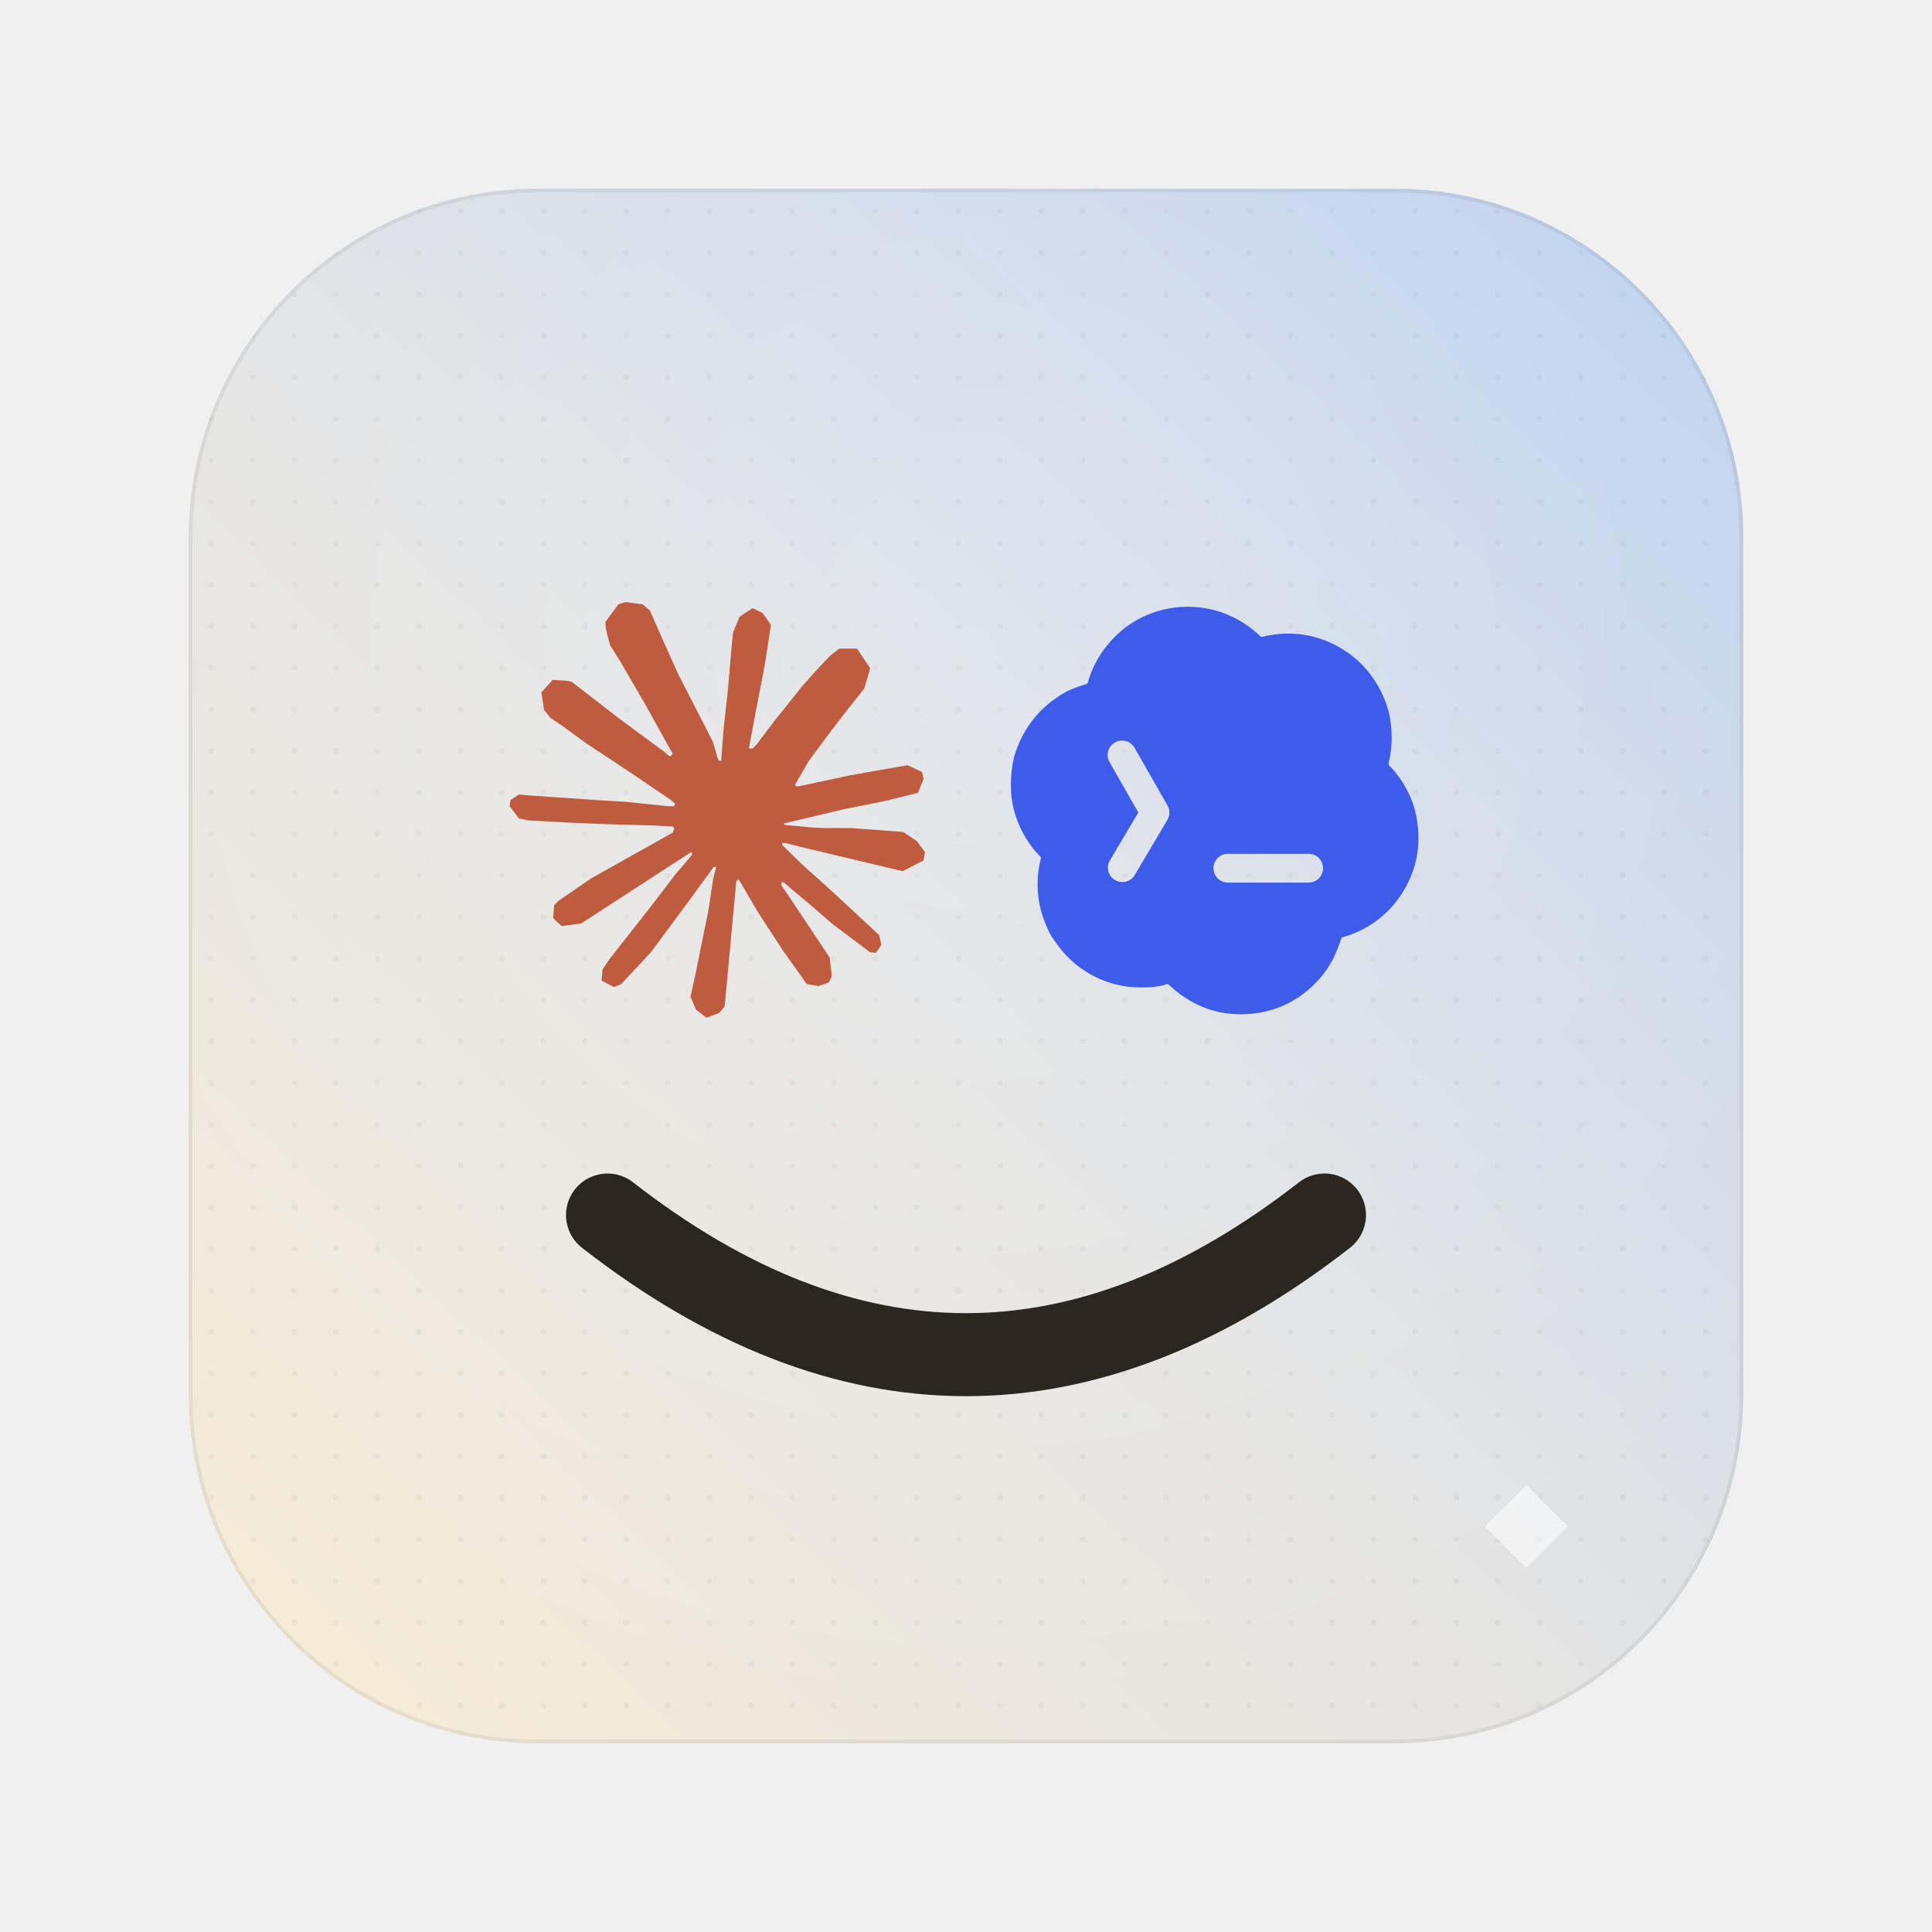
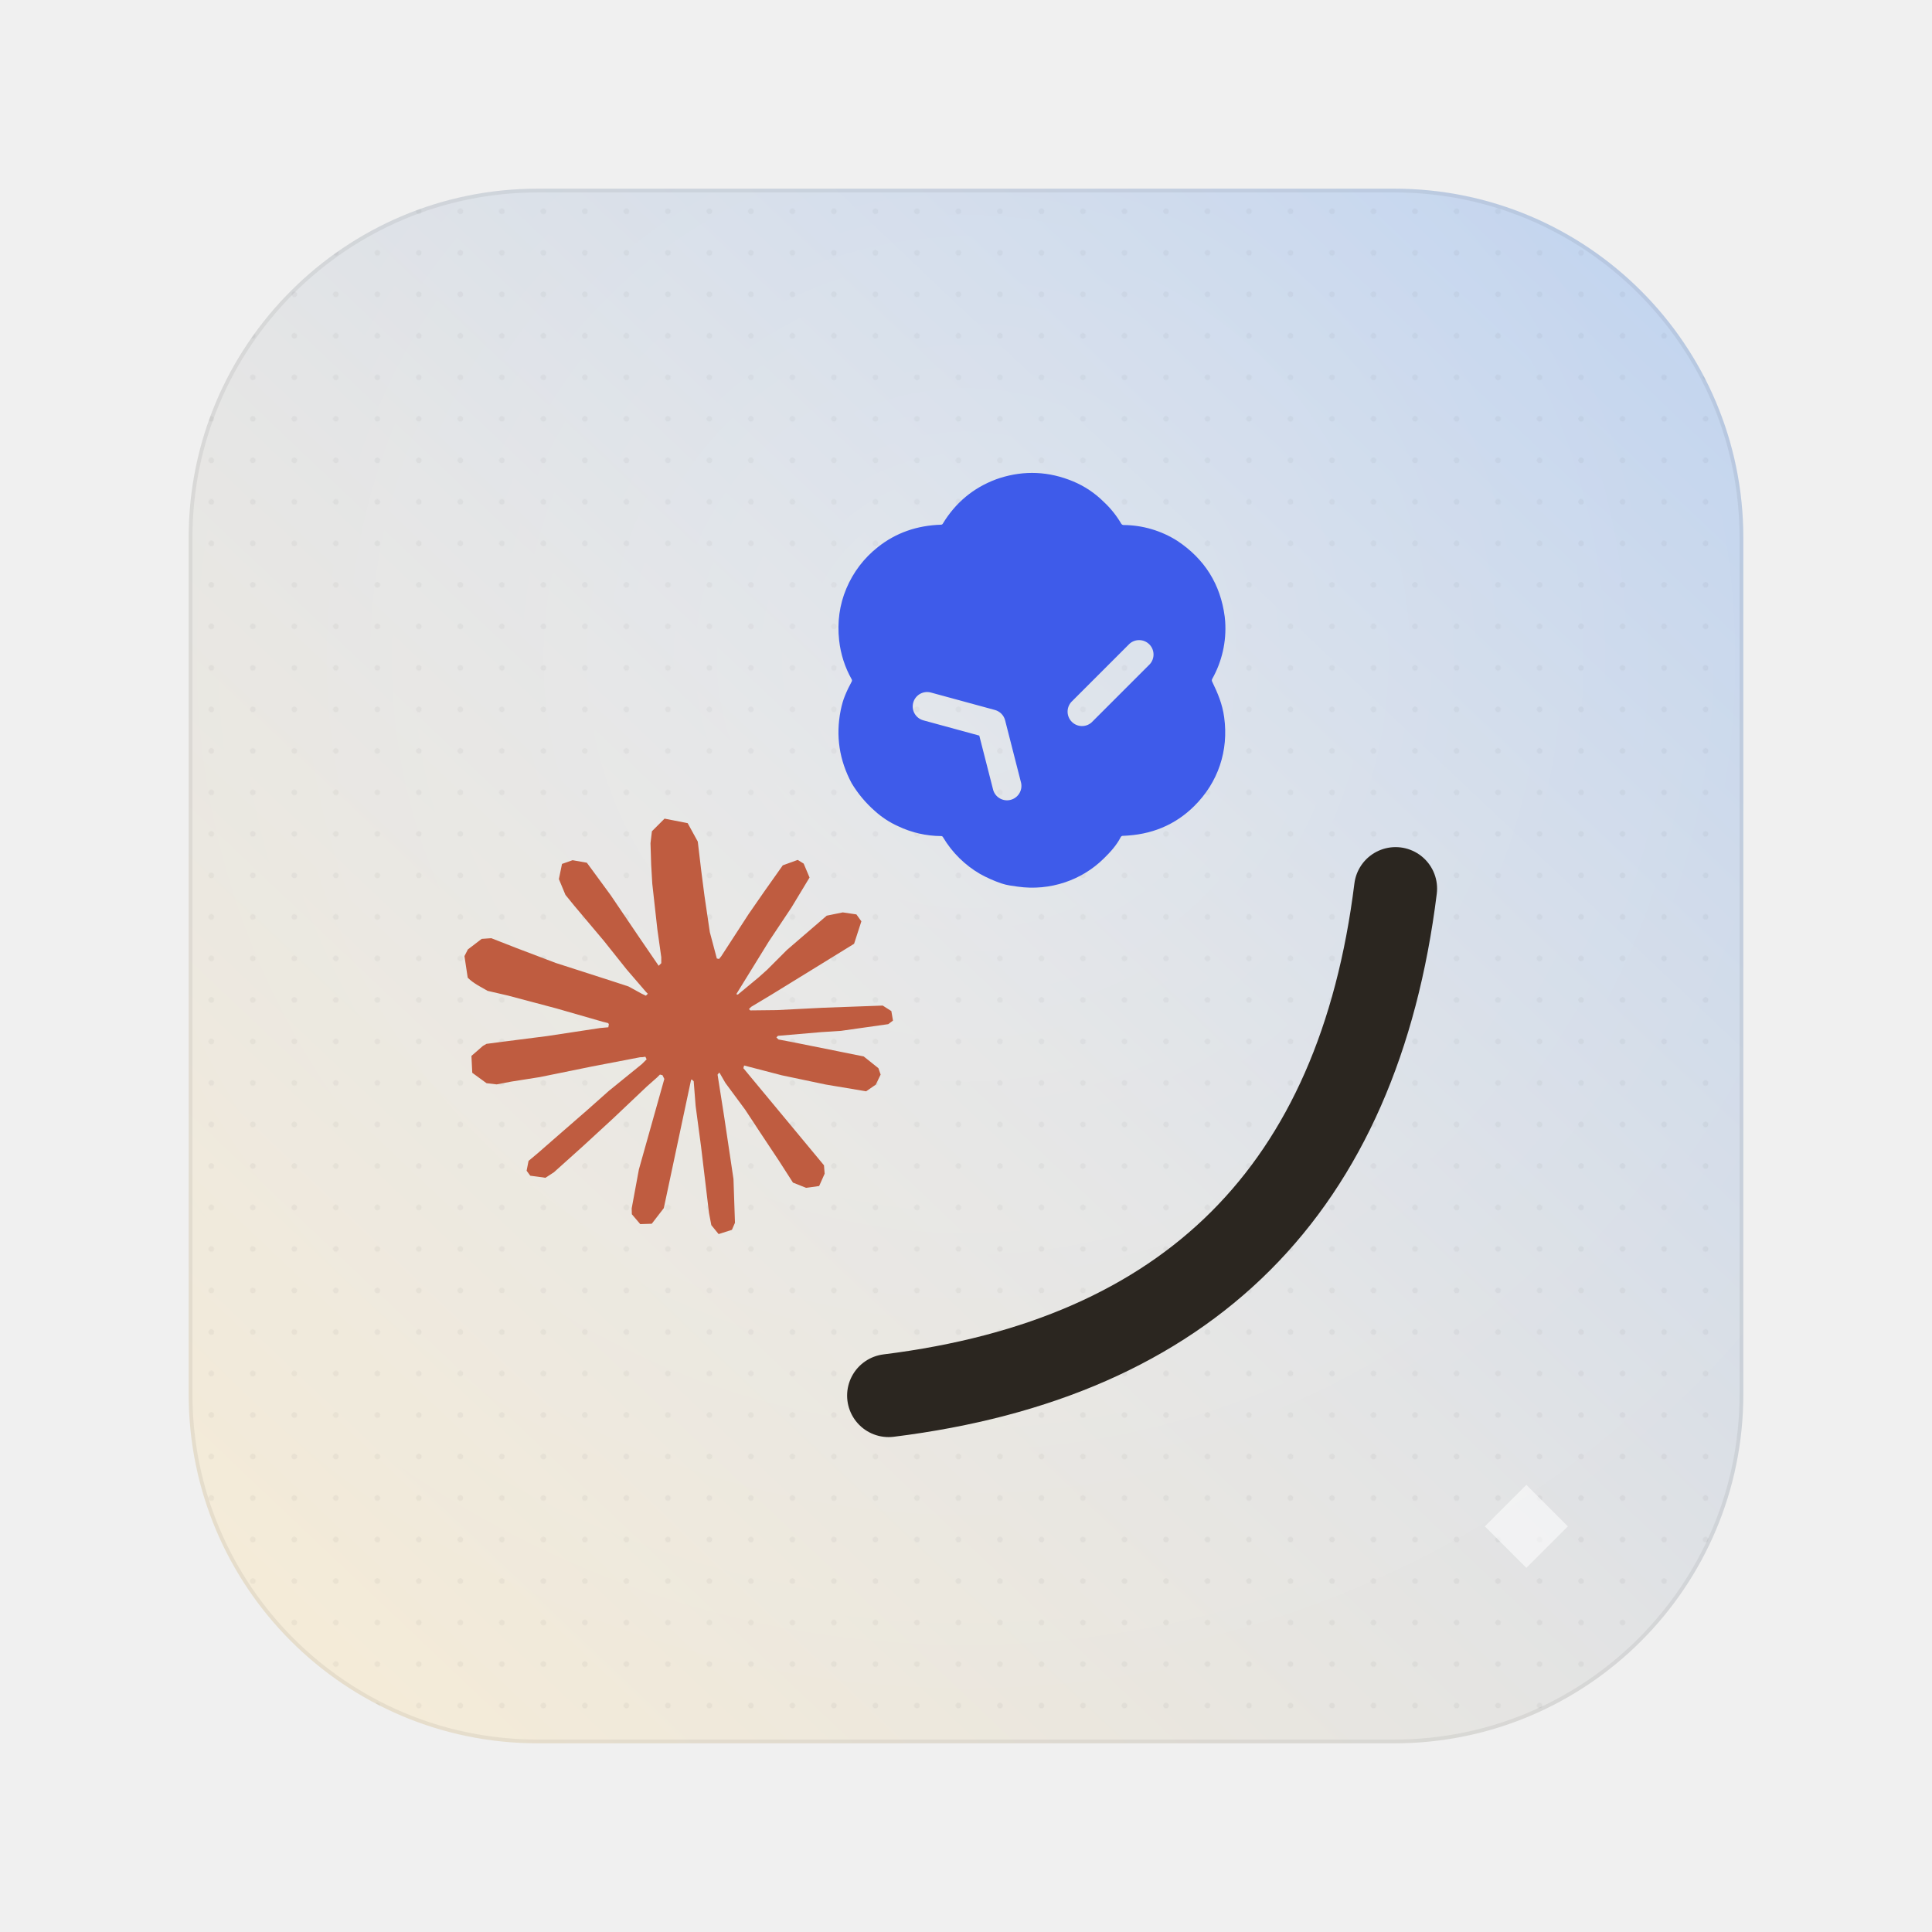
<svg xmlns="http://www.w3.org/2000/svg" viewBox="0 0 1024 1024" role="img" aria-label="Claudex smiley">
  <defs>
    <clipPath id="body">
      <rect x="100" y="100" width="824" height="824" rx="185" />
    </clipPath>
    <linearGradient id="bg" x1="0.05" y1="1" x2="0.95" y2="0.05">
      <stop offset="0" stop-color="#F6ECD7" />
      <stop offset="0.5" stop-color="#E2E3E4" />
      <stop offset="1" stop-color="#BFD2EE" />
    </linearGradient>
    <pattern id="dots" width="22" height="22" patternUnits="userSpaceOnUse">
      <circle cx="2" cy="2" r="1.5" fill="#3A3530" fill-opacity="0.05" />
    </pattern>
    <radialGradient id="sheen" cx="50%" cy="30%" r="72%">
      <stop offset="0" stop-color="#FFFFFF" stop-opacity="0.20" />
      <stop offset="100%" stop-color="#FFFFFF" stop-opacity="0" />
    </radialGradient>
  </defs>
  <g clip-path="url(#body)">
    <rect x="100" y="100" width="824" height="824" fill="url(#bg)" />
    <rect x="100" y="100" width="824" height="824" fill="url(#dots)" />
    <rect x="100" y="100" width="824" height="824" fill="url(#sheen)" />
-     <g transform="translate(270.1,319.1) scale(0.86)" fill="#BF5C40">
-       <path d="m50.228 170.321 50.357-28.257.843-2.463-.843-1.361h-2.462l-8.426-.518-28.775-.778-24.952-1.037-24.175-1.296-6.092-1.297L0 125.796l.583-3.759 5.12-3.434 7.324.648 16.202 1.101 24.304 1.685 17.629 1.037 26.118 2.722h4.148l.583-1.685-1.426-1.037-1.101-1.037-25.147-17.045-27.22-18.017-14.258-10.37-7.713-5.25-3.888-4.925-1.685-10.758 7-7.713 9.397.649 2.398.648 9.527 7.323 20.35 15.75L94.817 91.9l3.889 3.24 1.555-1.102.195-.777-1.75-2.917-14.453-26.118-15.425-26.572-6.87-11.018-1.814-6.61c-.648-2.723-1.102-4.991-1.102-7.778l7.972-10.823L71.42 0 82.05 1.426l4.472 3.888 6.61 15.101 10.694 23.786 16.591 32.34 4.861 9.592 2.592 8.879.973 2.722h1.685v-1.556l1.36-18.211 2.528-22.36 2.463-28.776.843-8.1 4.018-9.722 7.971-5.25 6.222 2.981 5.12 7.324-.713 4.73-3.046 19.768-5.962 30.98-3.889 20.739h2.268l2.593-2.593 10.499-13.934 17.628-22.036 7.778-8.749 9.073-9.657 5.833-4.601h11.018l8.1 12.055-3.628 12.443-11.342 14.388-9.398 12.184-13.48 18.147-8.426 14.518.778 1.166 2.01-.194 30.46-6.481 16.462-2.982 19.637-3.37 8.88 4.148.971 4.213-3.5 8.62-20.998 5.184-24.628 4.926-36.682 8.685-.454.324.519.648 16.526 1.555 7.065.389h17.304l32.21 2.398 8.426 5.574 5.055 6.805-.843 5.184-12.962 6.611-17.498-4.148-40.83-9.721-14-3.5h-1.944v1.167l11.666 11.406 21.387 19.314 26.767 24.887 1.36 6.157-3.434 4.86-3.63-.518-23.526-17.693-9.073-7.972-20.545-17.304h-1.36v1.814l4.73 6.935 25.017 37.59 1.296 11.536-1.814 3.76-6.481 2.268-7.13-1.297-14.647-20.544-15.1-23.138-12.185-20.739-1.49.843-7.194 77.448-3.37 3.953-7.778 2.981-6.48-4.925-3.436-7.972 3.435-15.749 4.148-20.544 3.37-16.333 3.046-20.285 1.815-6.74-.13-.454-1.49.194-15.295 20.999-23.267 31.433-18.406 19.702-4.407 1.75-7.648-3.954.713-7.064 4.277-6.286 25.47-32.405 15.36-20.092 9.917-11.6-.065-1.686h-.583L44.07 198.125l-12.055 1.555-5.185-4.86.648-7.972 2.463-2.593 20.35-13.999-.064.065Z" />
+     <g transform="rotate(-45 512 512)">
+       <g transform="translate(270.1,319.1) scale(0.86)" fill="#BF5C40">
+         <path d="m50.228 170.321 50.357-28.257.843-2.463-.843-1.361h-2.462l-8.426-.518-28.775-.778-24.952-1.037-24.175-1.296-6.092-1.297L0 125.796l.583-3.759 5.12-3.434 7.324.648 16.202 1.101 24.304 1.685 17.629 1.037 26.118 2.722h4.148l.583-1.685-1.426-1.037-1.101-1.037-25.147-17.045-27.22-18.017-14.258-10.37-7.713-5.25-3.888-4.925-1.685-10.758 7-7.713 9.397.649 2.398.648 9.527 7.323 20.35 15.75L94.817 91.9l3.889 3.24 1.555-1.102.195-.777-1.75-2.917-14.453-26.118-15.425-26.572-6.87-11.018-1.814-6.61c-.648-2.723-1.102-4.991-1.102-7.778l7.972-10.823L71.42 0 82.05 1.426l4.472 3.888 6.61 15.101 10.694 23.786 16.591 32.34 4.861 9.592 2.592 8.879.973 2.722h1.685v-1.556l1.36-18.211 2.528-22.36 2.463-28.776.843-8.1 4.018-9.722 7.971-5.25 6.222 2.981 5.12 7.324-.713 4.73-3.046 19.768-5.962 30.98-3.889 20.739h2.268l2.593-2.593 10.499-13.934 17.628-22.036 7.778-8.749 9.073-9.657 5.833-4.601h11.018l8.1 12.055-3.628 12.443-11.342 14.388-9.398 12.184-13.48 18.147-8.426 14.518.778 1.166 2.01-.194 30.46-6.481 16.462-2.982 19.637-3.37 8.88 4.148.971 4.213-3.5 8.62-20.998 5.184-24.628 4.926-36.682 8.685-.454.324.519.648 16.526 1.555 7.065.389h17.304l32.21 2.398 8.426 5.574 5.055 6.805-.843 5.184-12.962 6.611-17.498-4.148-40.83-9.721-14-3.5h-1.944v1.167l11.666 11.406 21.387 19.314 26.767 24.887 1.36 6.157-3.434 4.86-3.63-.518-23.526-17.693-9.073-7.972-20.545-17.304h-1.36v1.814l4.73 6.935 25.017 37.59 1.296 11.536-1.814 3.76-6.481 2.268-7.13-1.297-14.647-20.544-15.1-23.138-12.185-20.739-1.49.843-7.194 77.448-3.37 3.953-7.778 2.981-6.48-4.925-3.436-7.972 3.435-15.749 4.148-20.544 3.37-16.333 3.046-20.285 1.815-6.74-.13-.454-1.49.194-15.295 20.999-23.267 31.433-18.406 19.702-4.407 1.75-7.648-3.954.713-7.064 4.277-6.286 25.47-32.405 15.36-20.092 9.917-11.6-.065-1.686h-.583L44.07 198.125l-12.055 1.555-5.185-4.86.648-7.972 2.463-2.593 20.35-13.999-.064.065Z" />
+       </g>
+       <g transform="translate(535.8,321.6) scale(9.0)" fill="#3E5BEA" fill-rule="evenodd">
+         <path clip-rule="evenodd" d="M8.086.457a6.105 6.105 0 013.046-.415c1.333.153 2.521.72 3.564 1.7a.117.117 0 00.107.029c1.408-.346 2.762-.224 4.061.366l.063.03.154.076c1.357.703 2.33 1.77 2.918 3.198.278.679.418 1.388.421 2.126a5.655 5.655 0 01-.18 1.631.167.167 0 00.04.155 5.982 5.982 0 011.578 2.891c.385 1.901-.01 3.615-1.183 5.14l-.182.22a6.063 6.063 0 01-2.934 1.851.162.162 0 00-.108.102c-.255.736-.511 1.364-.987 1.992-1.199 1.582-2.962 2.462-4.948 2.451-1.583-.008-2.986-.587-4.21-1.736a.145.145 0 00-.14-.032c-.518.167-1.04.191-1.604.185a5.924 5.924 0 01-2.595-.622 6.058 6.058 0 01-2.146-1.781c-.203-.269-.404-.522-.551-.821a7.74 7.74 0 01-.495-1.283 6.11 6.11 0 01-.017-3.064.166.166 0 00.008-.074.115.115 0 00-.037-.064 5.958 5.958 0 01-1.38-2.202 5.196 5.196 0 01-.333-1.589 6.915 6.915 0 01.188-2.132c.45-1.484 1.309-2.648 2.577-3.493.282-.188.55-.334.802-.438.286-.12.573-.22.861-.304a.129.129 0 00.087-.087A6.016 6.016 0 015.635 2.31C6.315 1.464 7.132.846 8.086.457zm-.804 7.85a.848.848 0 00-1.473.842l1.694 2.965-1.688 2.848a.849.849 0 001.46.864l1.94-3.272a.849.849 0 00.007-.854l-1.94-3.393zm5.446 6.24a.849.849 0 000 1.695h4.848a.849.849 0 000-1.696h-4.848z" />
+       </g>
+       <path d="M322 644 Q512 792 702 644" fill="none" stroke="#2B2620" stroke-width="44" stroke-linecap="round" />
    </g>
-     <g transform="translate(535.8,321.6) scale(9.0)" fill="#3E5BEA" fill-rule="evenodd">
-       <path clip-rule="evenodd" d="M8.086.457a6.105 6.105 0 013.046-.415c1.333.153 2.521.72 3.564 1.7a.117.117 0 00.107.029c1.408-.346 2.762-.224 4.061.366l.063.03.154.076c1.357.703 2.33 1.77 2.918 3.198.278.679.418 1.388.421 2.126a5.655 5.655 0 01-.18 1.631.167.167 0 00.04.155 5.982 5.982 0 011.578 2.891c.385 1.901-.01 3.615-1.183 5.14l-.182.22a6.063 6.063 0 01-2.934 1.851.162.162 0 00-.108.102c-.255.736-.511 1.364-.987 1.992-1.199 1.582-2.962 2.462-4.948 2.451-1.583-.008-2.986-.587-4.21-1.736a.145.145 0 00-.14-.032c-.518.167-1.04.191-1.604.185a5.924 5.924 0 01-2.595-.622 6.058 6.058 0 01-2.146-1.781c-.203-.269-.404-.522-.551-.821a7.74 7.74 0 01-.495-1.283 6.11 6.11 0 01-.017-3.064.166.166 0 00.008-.074.115.115 0 00-.037-.064 5.958 5.958 0 01-1.38-2.202 5.196 5.196 0 01-.333-1.589 6.915 6.915 0 01.188-2.132c.45-1.484 1.309-2.648 2.577-3.493.282-.188.55-.334.802-.438.286-.12.573-.22.861-.304a.129.129 0 00.087-.087A6.016 6.016 0 015.635 2.31C6.315 1.464 7.132.846 8.086.457zm-.804 7.85a.848.848 0 00-1.473.842l1.694 2.965-1.688 2.848a.849.849 0 001.46.864l1.94-3.272a.849.849 0 00.007-.854l-1.94-3.393zm5.446 6.24a.849.849 0 000 1.695h4.848a.849.849 0 000-1.696h-4.848z" />
-     </g>
-     <path d="M322 644 Q512 792 702 644" fill="none" stroke="#2B2620" stroke-width="44" stroke-linecap="round" />
    <path d="M809 787 C820 798 820 798 831 809 C820 820 820 820 809 831 C798 820 798 820 787 809 C798 798 798 798 809 787 Z" fill="#FFFFFF" fill-opacity="0.55" />
    <rect x="101" y="101" width="822" height="822" rx="184" fill="none" stroke="#000000" stroke-opacity="0.06" stroke-width="2" />
  </g>
</svg>
